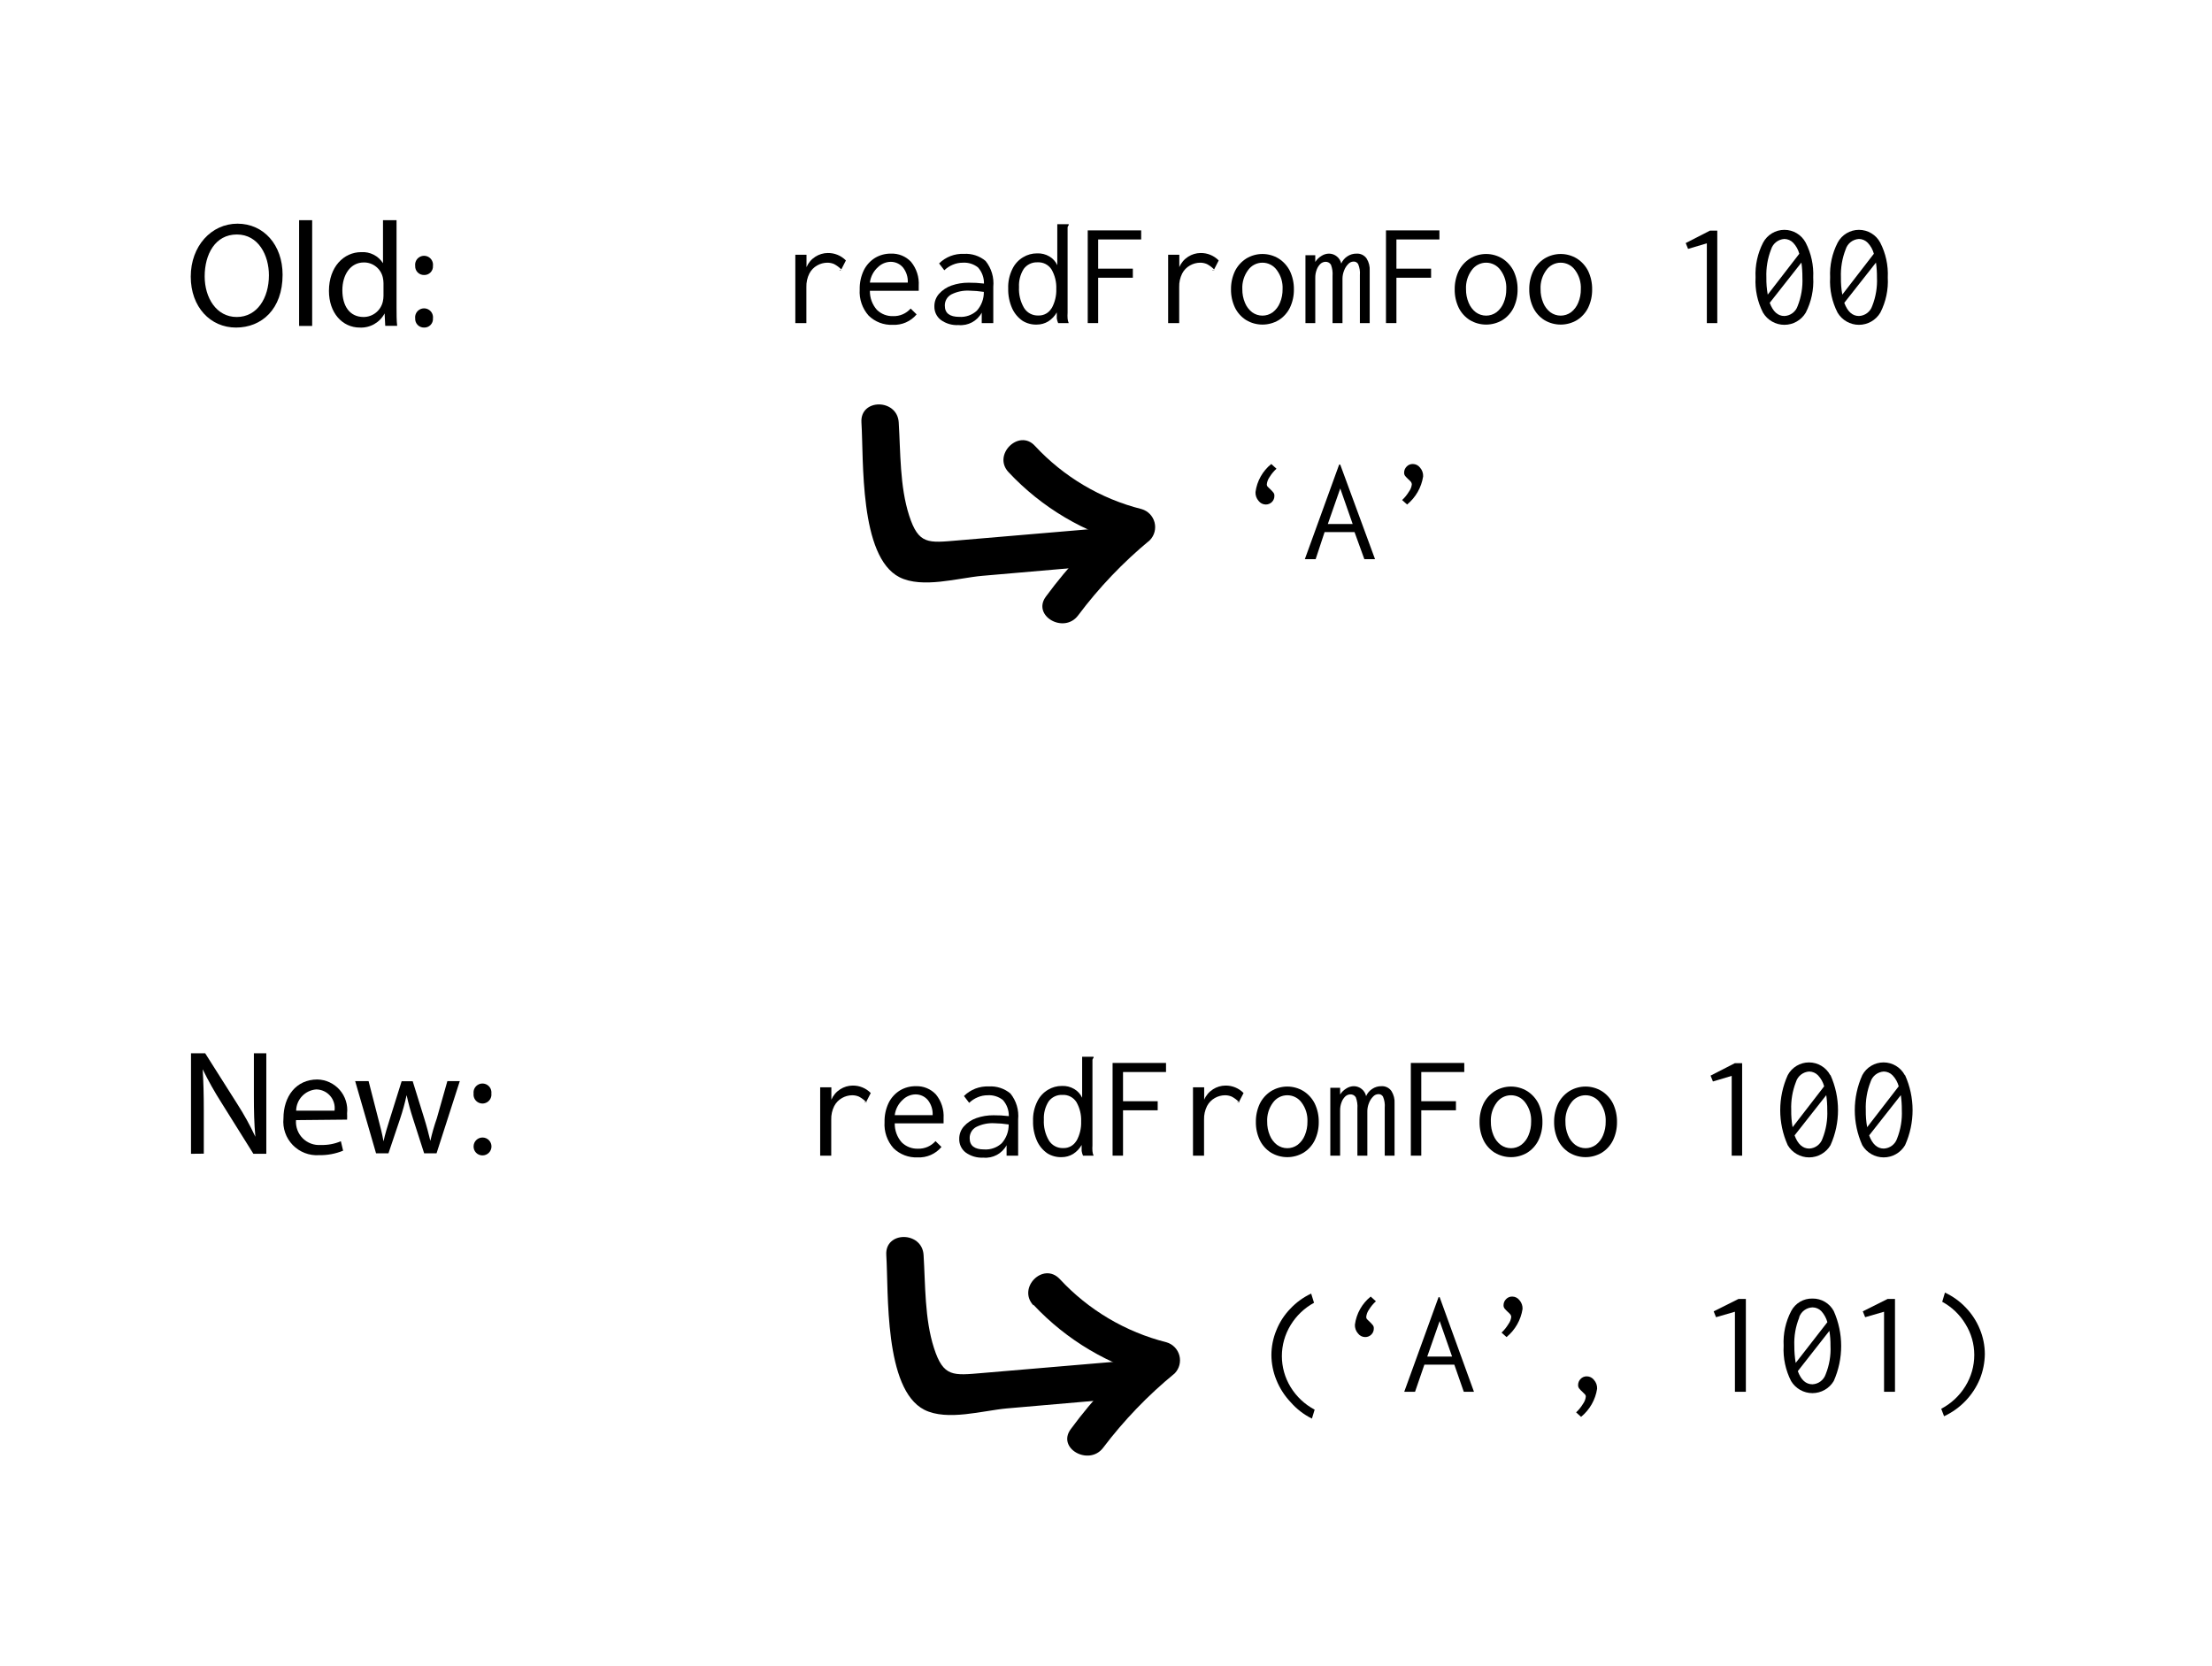
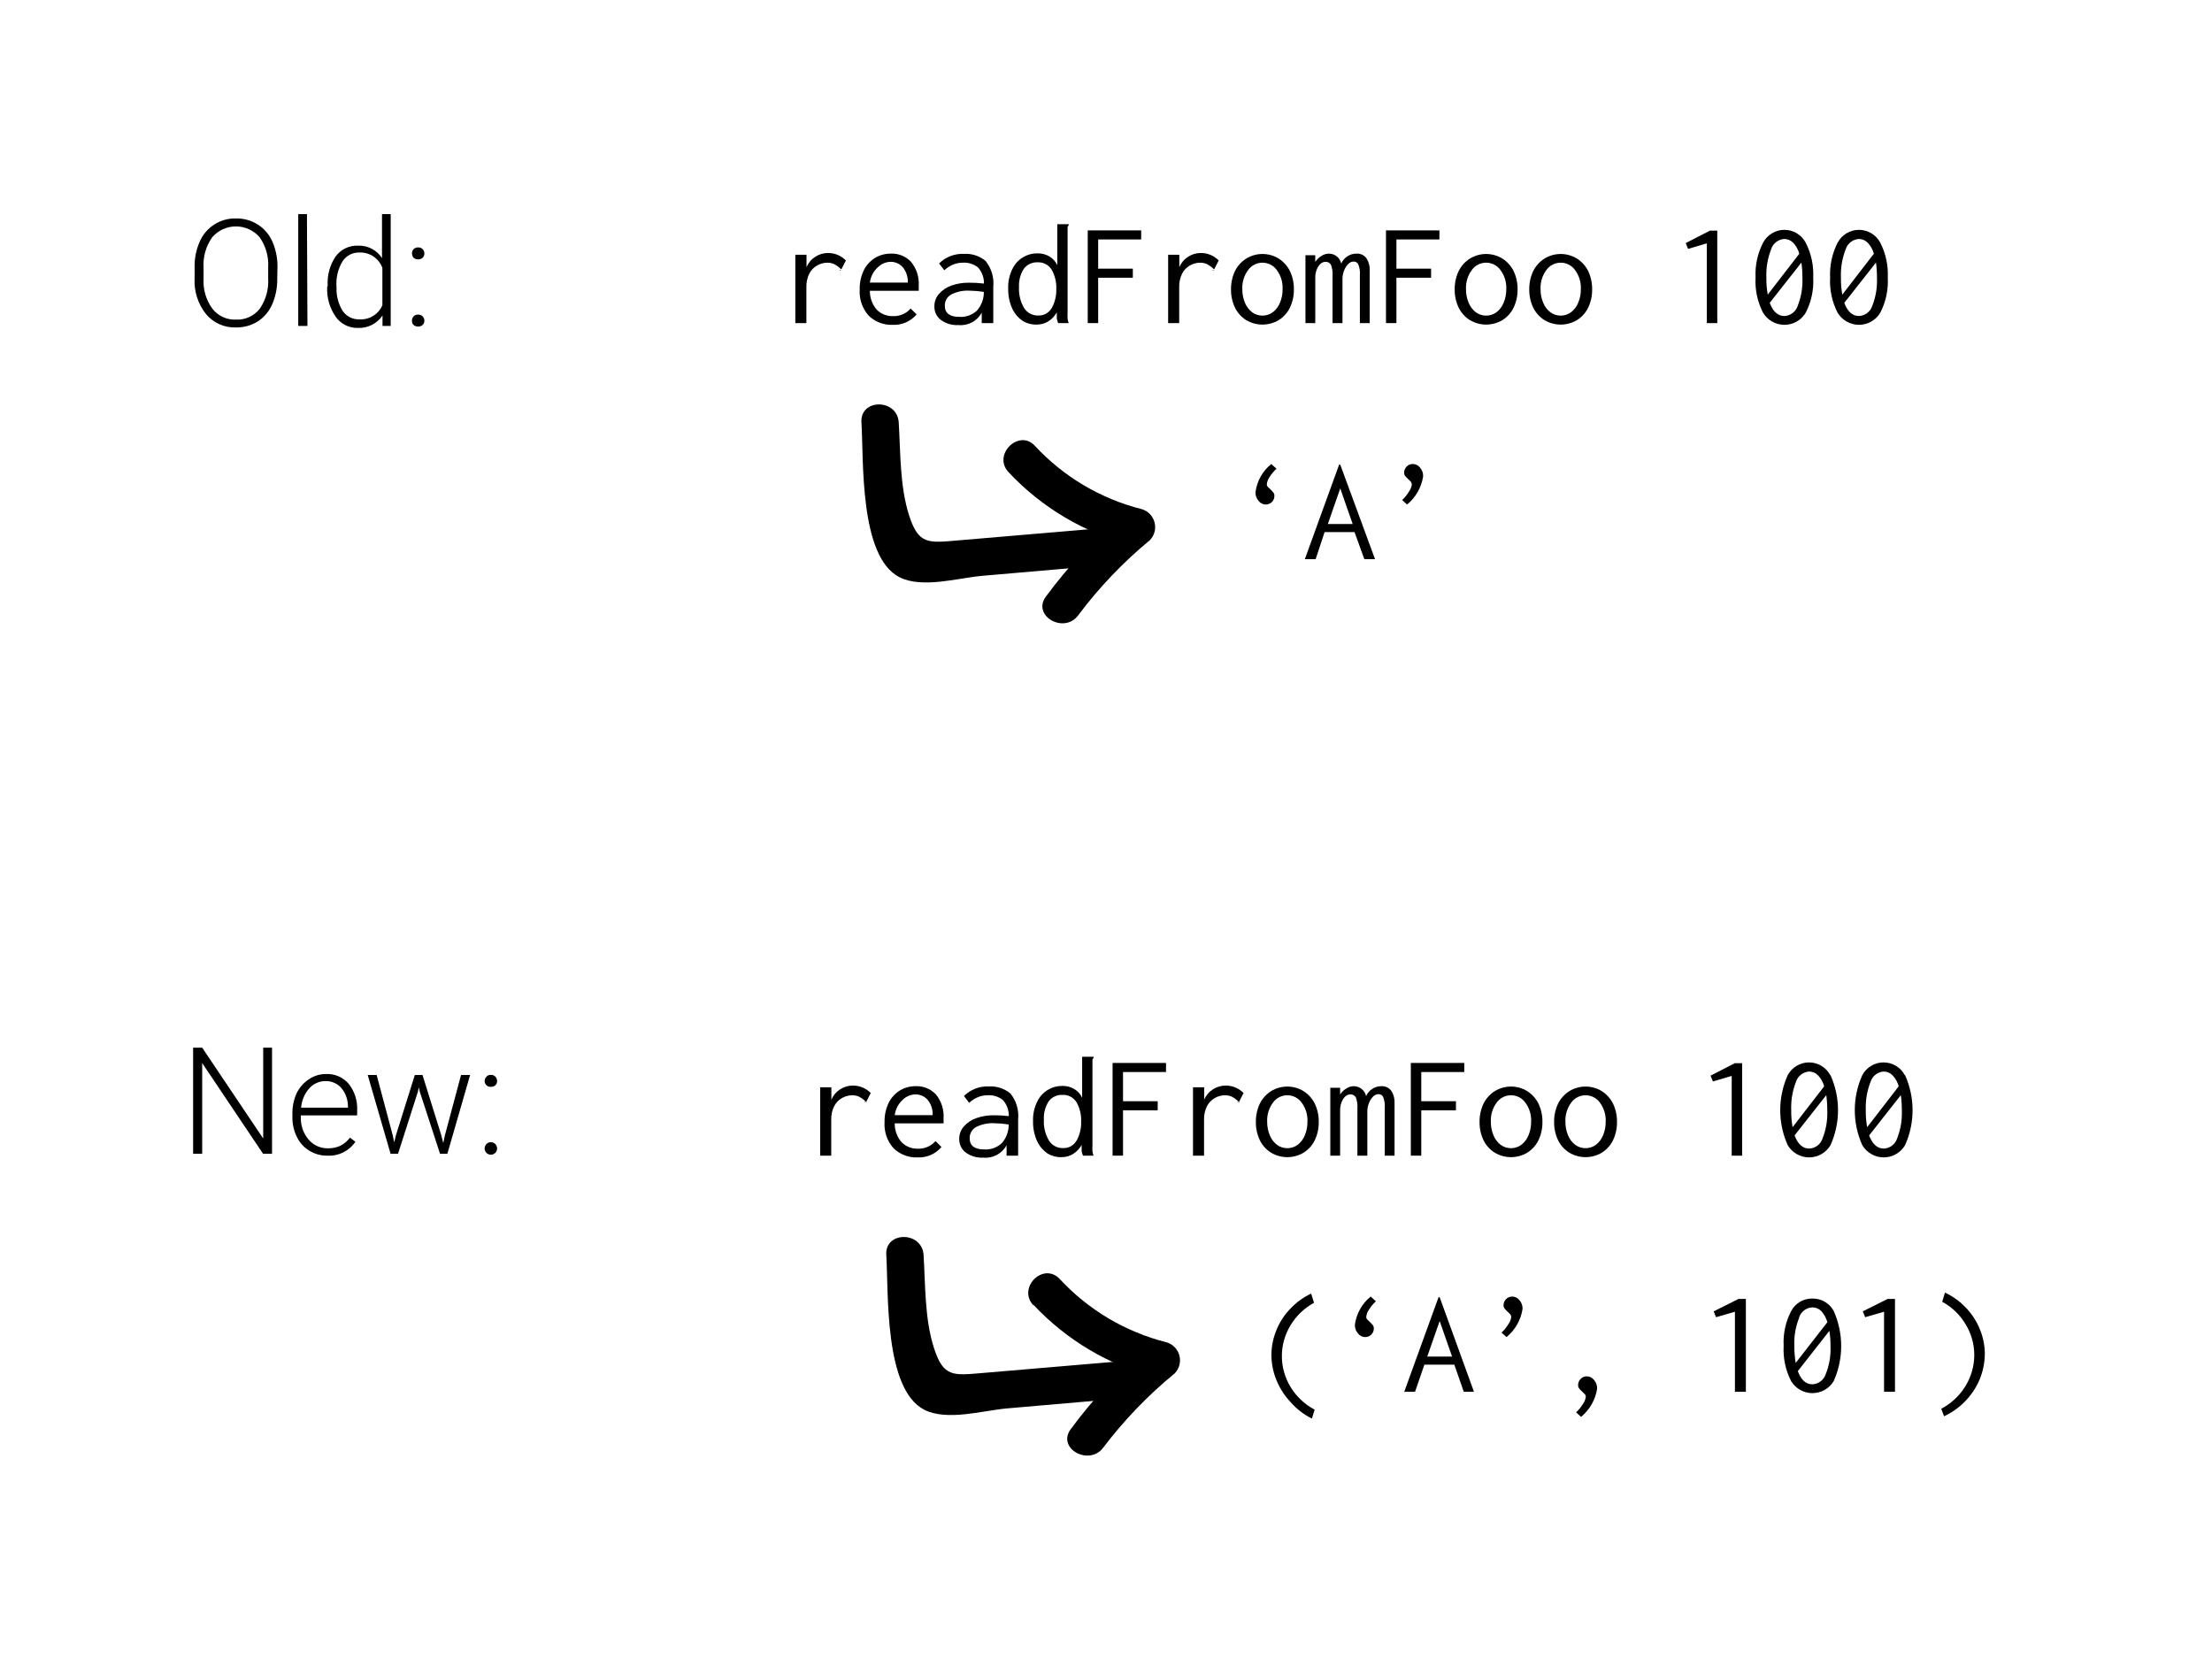
<svg xmlns="http://www.w3.org/2000/svg" id="Layer_1" data-name="Layer 1" viewBox="0 0 178 134">
  <path d="M67.7,21.68h0a2.42,2.42,0,0,0-.58-.43,1.35,1.35,0,0,0-.55-.11,1.67,1.67,0,0,0-.81.22,1.58,1.58,0,0,0-.63.65,2.29,2.29,0,0,0-.24,1.1V26H64v-5.5h.9l0,1a1.83,1.83,0,0,1,.71-.84,1.88,1.88,0,0,1,1-.3,2,2,0,0,1,1.46.6Zm-.13.05s0,0,0,0l.07,0,0,.06-.08-.05Zm.17,0-.06,0,0,0C67.76,21.74,67.77,21.76,67.74,21.75Z" />
  <path d="M69.9,25.4a2.88,2.88,0,0,1-.72-2.1,3.41,3.41,0,0,1,.33-1.55,2.46,2.46,0,0,1,.91-1,2.43,2.43,0,0,1,1.28-.34,2.1,2.1,0,0,1,1.61.66A2.76,2.76,0,0,1,73.93,23c0,.09,0,.22,0,.4H70a2.26,2.26,0,0,0,.56,1.53,1.78,1.78,0,0,0,1.31.51,1.8,1.8,0,0,0,1.41-.61l.48.47a2.35,2.35,0,0,1-1.92.84A2.61,2.61,0,0,1,69.9,25.4Zm3.15-2.66a1.81,1.81,0,0,0-.39-1.22,1.29,1.29,0,0,0-1-.45,1.49,1.49,0,0,0-1,.42A2,2,0,0,0,70,22.74Z" />
  <path d="M79.31,21a2.87,2.87,0,0,1,.62,2.08V26H79v-.84a1.92,1.92,0,0,1-1.87,1,2.21,2.21,0,0,1-1.43-.42,1.33,1.33,0,0,1-.51-1.09,1.48,1.48,0,0,1,.37-1,2.42,2.42,0,0,1,1-.67,4.09,4.09,0,0,1,1.39-.23,9.18,9.18,0,0,1,1.23.07,1.89,1.89,0,0,0-.48-1.3,1.79,1.79,0,0,0-1.23-.38,2,2,0,0,0-.79.16,2.16,2.16,0,0,0-.69.45l-.42-.55a2.67,2.67,0,0,1,2-.77A2.47,2.47,0,0,1,79.31,21ZM78.61,25a2.23,2.23,0,0,0,.56-1.51A8.34,8.34,0,0,0,78,23.39a2.91,2.91,0,0,0-1.44.3,1,1,0,0,0-.53.91q0,.9,1.17.9A1.9,1.9,0,0,0,78.61,25Z" />
  <path d="M82.29,25.82a2.44,2.44,0,0,1-.84-1,3.71,3.71,0,0,1-.32-1.6,3.27,3.27,0,0,1,.34-1.58,2.2,2.2,0,0,1,.86-.94,2.13,2.13,0,0,1,1.12-.31,1.79,1.79,0,0,1,1,.25,1.58,1.58,0,0,1,.63.7v-3.3H86v.08a.51.51,0,0,0-.09.16,2,2,0,0,0,0,.28v6.6a3.33,3.33,0,0,0,0,.48A1.13,1.13,0,0,0,86,26h-.85a1.47,1.47,0,0,1-.11-.38c0-.13,0-.28,0-.48a2.05,2.05,0,0,1-.68.72,1.76,1.76,0,0,1-.93.26A2.05,2.05,0,0,1,82.29,25.82Zm2.33-1A3,3,0,0,0,85,23.25a2.91,2.91,0,0,0-.38-1.56,1.25,1.25,0,0,0-1.13-.58,1.3,1.3,0,0,0-1.11.53A2.5,2.5,0,0,0,82,23.1a3,3,0,0,0,.4,1.67,1.29,1.29,0,0,0,1.16.62A1.17,1.17,0,0,0,84.62,24.8Z" />
  <path d="M87.53,26V18.54h4.3v.73H88.37v2.35h2.79v.73H88.37V26Z" />
  <path d="M97.7,21.68h0a2.42,2.42,0,0,0-.58-.43,1.35,1.35,0,0,0-.55-.11,1.67,1.67,0,0,0-.81.22,1.58,1.58,0,0,0-.63.65,2.29,2.29,0,0,0-.24,1.1V26H94v-5.5h.9l0,1a1.83,1.83,0,0,1,.71-.84,1.88,1.88,0,0,1,1-.3,2,2,0,0,1,1.46.6Zm-.13.05s0,0,0,0l.07,0,0,.06-.08-.05Zm.17,0-.06,0,0,0C97.76,21.74,97.77,21.76,97.74,21.75Z" />
  <path d="M100.28,25.76a2.46,2.46,0,0,1-.9-1,3.31,3.31,0,0,1-.32-1.47,3.35,3.35,0,0,1,.32-1.48,2.53,2.53,0,0,1,.9-1,2.5,2.5,0,0,1,2.62,0,2.53,2.53,0,0,1,.9,1,3.35,3.35,0,0,1,.32,1.48,3.31,3.31,0,0,1-.32,1.47,2.46,2.46,0,0,1-.9,1,2.56,2.56,0,0,1-2.62,0Zm2.14-.63a1.83,1.83,0,0,0,.58-.77,2.72,2.72,0,0,0,.21-1.09,2.38,2.38,0,0,0-.46-1.53,1.42,1.42,0,0,0-2.32,0,2.38,2.38,0,0,0-.46,1.53,2.72,2.72,0,0,0,.21,1.09,1.83,1.83,0,0,0,.58.77,1.41,1.41,0,0,0,1.66,0Z" />
  <path d="M105.05,20.54h.79v.54a1.5,1.5,0,0,1,.49-.48,1.12,1.12,0,0,1,.62-.19,1,1,0,0,1,.63.23,1,1,0,0,1,.35.57,1.3,1.3,0,0,1,.49-.58,1.29,1.29,0,0,1,.74-.22.92.92,0,0,1,.81.39,1.67,1.67,0,0,1,.25,1V26h-.79V22.14a1.86,1.86,0,0,0-.14-.89.4.4,0,0,0-.38-.2.59.59,0,0,0-.42.2,1.45,1.45,0,0,0-.33.52,1.77,1.77,0,0,0-.13.63V26h-.8V22.21a2.08,2.08,0,0,0-.13-.91.49.49,0,0,0-.47-.23.63.63,0,0,0-.37.16,1.23,1.23,0,0,0-.3.46,1.76,1.76,0,0,0-.12.68V26h-.79Z" />
  <path d="M111.53,26V18.54h4.3v.73h-3.46v2.35h2.79v.73h-2.79V26Z" />
  <path d="M118.28,25.76a2.46,2.46,0,0,1-.9-1,3.31,3.31,0,0,1-.32-1.47,3.35,3.35,0,0,1,.32-1.48,2.53,2.53,0,0,1,.9-1,2.5,2.5,0,0,1,2.62,0,2.53,2.53,0,0,1,.9,1,3.35,3.35,0,0,1,.32,1.48,3.31,3.31,0,0,1-.32,1.47,2.46,2.46,0,0,1-.9,1,2.56,2.56,0,0,1-2.62,0Zm2.14-.63a1.83,1.83,0,0,0,.58-.77,2.72,2.72,0,0,0,.21-1.09,2.38,2.38,0,0,0-.46-1.53,1.42,1.42,0,0,0-2.32,0,2.38,2.38,0,0,0-.46,1.53,2.72,2.72,0,0,0,.21,1.09,1.83,1.83,0,0,0,.58.77,1.41,1.41,0,0,0,1.66,0Z" />
  <path d="M124.28,25.76a2.46,2.46,0,0,1-.9-1,3.31,3.31,0,0,1-.32-1.47,3.35,3.35,0,0,1,.32-1.48,2.53,2.53,0,0,1,.9-1,2.5,2.5,0,0,1,2.62,0,2.53,2.53,0,0,1,.9,1,3.35,3.35,0,0,1,.32,1.48,3.31,3.31,0,0,1-.32,1.47,2.46,2.46,0,0,1-.9,1,2.56,2.56,0,0,1-2.62,0Zm2.14-.63a1.83,1.83,0,0,0,.58-.77,2.72,2.72,0,0,0,.21-1.09,2.38,2.38,0,0,0-.46-1.53,1.42,1.42,0,0,0-2.32,0,2.38,2.38,0,0,0-.46,1.53,2.72,2.72,0,0,0,.21,1.09,1.83,1.83,0,0,0,.58.77,1.41,1.41,0,0,0,1.66,0Z" />
  <path d="M137.35,26V19.58l-1.51.45-.19-.47,1.95-1h.59V26Z" />
  <path d="M145.3,19.52a5.55,5.55,0,0,1,.61,2.81,5.52,5.52,0,0,1-.6,2.83,2,2,0,0,1-3.44,0,5.52,5.52,0,0,1-.6-2.83,5.55,5.55,0,0,1,.61-2.81,1.94,1.94,0,0,1,3.42,0Zm-2.78.55a5.61,5.61,0,0,0-.38,2.26,7.15,7.15,0,0,0,.11,1.38l2.54-3.29a2.05,2.05,0,0,0-.49-.88,1,1,0,0,0-.71-.31A1.19,1.19,0,0,0,142.52,20.07Zm2.14,4.55a5.54,5.54,0,0,0,.38-2.29,8.3,8.3,0,0,0-.08-1.2l-2.55,3.24c.26.7.65,1.06,1.18,1.06A1.18,1.18,0,0,0,144.66,24.62Z" />
  <path d="M151.3,19.52a5.55,5.55,0,0,1,.61,2.81,5.52,5.52,0,0,1-.6,2.83,2,2,0,0,1-3.44,0,5.52,5.52,0,0,1-.6-2.83,5.55,5.55,0,0,1,.61-2.81,1.94,1.94,0,0,1,3.42,0Zm-2.78.55a5.61,5.61,0,0,0-.38,2.26,7.15,7.15,0,0,0,.11,1.38l2.54-3.29a2.05,2.05,0,0,0-.49-.88,1,1,0,0,0-.71-.31A1.19,1.19,0,0,0,148.52,20.07Zm2.14,4.55a5.54,5.54,0,0,0,.38-2.29,8.3,8.3,0,0,0-.08-1.2l-2.55,3.24c.26.7.65,1.06,1.18,1.06A1.18,1.18,0,0,0,150.66,24.62Z" />
  <path d="M69.32,34c.19,3-.19,10.79,3.06,12.45,1.84.93,4.72.06,6.65-.11l9.8-.85c1.91-.16,1.93-3.16,0-3l-11.76,1c-2.37.2-3.15.35-3.91-2s-.69-5.1-.84-7.5c-.12-1.92-3.12-1.93-3,0Z" />
  <path d="M81.16,38a20.52,20.52,0,0,0,9.91,5.86l-.66-2.51A38.54,38.54,0,0,0,84.17,48c-1.16,1.55,1.45,3.05,2.59,1.52a35.17,35.17,0,0,1,5.77-6.05,1.51,1.51,0,0,0-.66-2.5,17.56,17.56,0,0,1-8.59-5.09C82,34.48,79.84,36.6,81.16,38Z" />
  <path d="M101.28,40.31a1,1,0,0,1-.25-.71,3.49,3.49,0,0,1,1.27-2.26l.42.38a2.93,2.93,0,0,0-.55.66,1.23,1.23,0,0,0-.23.6.28.28,0,0,0,.06.18,2.43,2.43,0,0,0,.22.21,2.74,2.74,0,0,1,.25.27.38.38,0,0,1,.08.26.67.67,0,0,1-.19.49.69.69,0,0,1-.51.21A.73.73,0,0,1,101.28,40.31Z" />
  <path d="M109.79,45,109,42.82h-2.41L105.87,45H105l2.76-7.61h.09L110.65,45Zm-2.94-2.83h2l-1-2.86Z" />
  <path d="M112.83,40.24a3.16,3.16,0,0,0,.55-.68,1.21,1.21,0,0,0,.23-.58.35.35,0,0,0-.07-.2,2,2,0,0,0-.21-.21,2.88,2.88,0,0,1-.25-.26.41.41,0,0,1-.09-.26.69.69,0,0,1,.2-.5.66.66,0,0,1,.51-.21.73.73,0,0,1,.57.29,1,1,0,0,1,.25.71,3.65,3.65,0,0,1-1.29,2.26Z" />
  <path d="M69.7,88.68h0a2.42,2.42,0,0,0-.58-.43,1.35,1.35,0,0,0-.55-.11,1.67,1.67,0,0,0-.81.22,1.58,1.58,0,0,0-.63.65,2.29,2.29,0,0,0-.24,1.1V93H66v-5.5h.9l0,1a1.83,1.83,0,0,1,.71-.84,1.88,1.88,0,0,1,1-.3,2,2,0,0,1,1.46.6Zm-.13,0s0,0,0,0l.07,0,0,.06-.08-.05Zm.17,0-.06,0,0,0C69.76,88.74,69.77,88.76,69.74,88.75Z" />
  <path d="M71.9,92.4a2.88,2.88,0,0,1-.72-2.1,3.41,3.41,0,0,1,.33-1.55,2.46,2.46,0,0,1,.91-1,2.43,2.43,0,0,1,1.28-.34,2.1,2.1,0,0,1,1.61.66A2.76,2.76,0,0,1,75.93,90c0,.09,0,.22,0,.4H72a2.26,2.26,0,0,0,.56,1.53,1.78,1.78,0,0,0,1.31.51,1.8,1.8,0,0,0,1.41-.61l.48.47a2.35,2.35,0,0,1-1.92.84A2.61,2.61,0,0,1,71.9,92.4Zm3.15-2.66a1.81,1.81,0,0,0-.39-1.22,1.29,1.29,0,0,0-1-.45,1.49,1.49,0,0,0-1,.42A2,2,0,0,0,72,89.74Z" />
  <path d="M81.31,88a2.87,2.87,0,0,1,.62,2.08V93H81v-.84a1.92,1.92,0,0,1-1.87,1,2.21,2.21,0,0,1-1.43-.42,1.33,1.33,0,0,1-.51-1.09,1.48,1.48,0,0,1,.37-1,2.42,2.42,0,0,1,1-.67,4.09,4.09,0,0,1,1.39-.23,9.18,9.18,0,0,1,1.23.07,1.89,1.89,0,0,0-.48-1.3,1.79,1.79,0,0,0-1.23-.38,2,2,0,0,0-.79.16,2.16,2.16,0,0,0-.69.45l-.42-.55a2.67,2.67,0,0,1,2-.77A2.47,2.47,0,0,1,81.31,88Zm-.7,4a2.23,2.23,0,0,0,.56-1.51A8.34,8.34,0,0,0,80,90.39a2.91,2.91,0,0,0-1.44.3,1,1,0,0,0-.53.91q0,.9,1.17.9A1.9,1.9,0,0,0,80.61,92Z" />
  <path d="M84.29,92.82a2.44,2.44,0,0,1-.84-1,3.71,3.71,0,0,1-.32-1.6,3.27,3.27,0,0,1,.34-1.58,2.2,2.2,0,0,1,.86-.94,2.13,2.13,0,0,1,1.12-.31,1.79,1.79,0,0,1,1,.25,1.58,1.58,0,0,1,.63.7v-3.3H88v.08a.51.51,0,0,0-.09.16,2,2,0,0,0,0,.28v6.6a3.33,3.33,0,0,0,0,.48A1.13,1.13,0,0,0,88,93h-.85a1.47,1.47,0,0,1-.11-.38c0-.13,0-.28,0-.48a2.05,2.05,0,0,1-.68.72,1.76,1.76,0,0,1-.93.26A2.05,2.05,0,0,1,84.29,92.82Zm2.33-1A3,3,0,0,0,87,90.25a2.91,2.91,0,0,0-.38-1.56,1.25,1.25,0,0,0-1.13-.58,1.3,1.3,0,0,0-1.11.53A2.5,2.5,0,0,0,84,90.1a3,3,0,0,0,.4,1.67,1.29,1.29,0,0,0,1.16.62A1.17,1.17,0,0,0,86.62,91.8Z" />
  <path d="M89.53,93V85.54h4.3v.73H90.37v2.35h2.79v.73H90.37V93Z" />
  <path d="M99.7,88.68h0a2.42,2.42,0,0,0-.58-.43,1.35,1.35,0,0,0-.55-.11,1.67,1.67,0,0,0-.81.22,1.58,1.58,0,0,0-.63.65,2.29,2.29,0,0,0-.24,1.1V93H96v-5.5h.9l0,1a1.83,1.83,0,0,1,.71-.84,1.88,1.88,0,0,1,1-.3,2,2,0,0,1,1.46.6Zm-.13,0s0,0,0,0l.07,0,0,.06-.08-.05Zm.17,0-.06,0,0,0C99.76,88.74,99.77,88.76,99.74,88.75Z" />
  <path d="M102.28,92.76a2.46,2.46,0,0,1-.9-1,3.31,3.31,0,0,1-.32-1.47,3.35,3.35,0,0,1,.32-1.48,2.53,2.53,0,0,1,.9-1,2.5,2.5,0,0,1,2.62,0,2.53,2.53,0,0,1,.9,1,3.35,3.35,0,0,1,.32,1.48,3.31,3.31,0,0,1-.32,1.47,2.46,2.46,0,0,1-.9,1,2.56,2.56,0,0,1-2.62,0Zm2.14-.63a1.83,1.83,0,0,0,.58-.77,2.72,2.72,0,0,0,.21-1.09,2.38,2.38,0,0,0-.46-1.53,1.42,1.42,0,0,0-2.32,0,2.38,2.38,0,0,0-.46,1.53,2.72,2.72,0,0,0,.21,1.09,1.83,1.83,0,0,0,.58.77,1.41,1.41,0,0,0,1.66,0Z" />
  <path d="M107.05,87.54h.79v.54a1.5,1.5,0,0,1,.49-.48,1.12,1.12,0,0,1,.62-.19,1,1,0,0,1,.63.23,1,1,0,0,1,.35.57,1.3,1.3,0,0,1,.49-.58,1.29,1.29,0,0,1,.74-.22.92.92,0,0,1,.81.39,1.67,1.67,0,0,1,.25,1V93h-.79V89.14a1.86,1.86,0,0,0-.14-.89.4.4,0,0,0-.38-.2.59.59,0,0,0-.42.2,1.45,1.45,0,0,0-.33.52,1.77,1.77,0,0,0-.13.63V93h-.8V89.21a2.08,2.08,0,0,0-.13-.91.49.49,0,0,0-.47-.23.63.63,0,0,0-.37.16,1.23,1.23,0,0,0-.3.46,1.76,1.76,0,0,0-.12.68V93h-.79Z" />
  <path d="M113.53,93V85.54h4.3v.73h-3.46v2.35h2.79v.73h-2.79V93Z" />
  <path d="M120.28,92.76a2.46,2.46,0,0,1-.9-1,3.31,3.31,0,0,1-.32-1.47,3.35,3.35,0,0,1,.32-1.48,2.53,2.53,0,0,1,.9-1,2.5,2.5,0,0,1,2.62,0,2.53,2.53,0,0,1,.9,1,3.35,3.35,0,0,1,.32,1.48,3.31,3.31,0,0,1-.32,1.47,2.46,2.46,0,0,1-.9,1,2.56,2.56,0,0,1-2.62,0Zm2.14-.63a1.83,1.83,0,0,0,.58-.77,2.72,2.72,0,0,0,.21-1.09,2.38,2.38,0,0,0-.46-1.53,1.42,1.42,0,0,0-2.32,0,2.38,2.38,0,0,0-.46,1.53,2.72,2.72,0,0,0,.21,1.09,1.83,1.83,0,0,0,.58.77,1.41,1.41,0,0,0,1.66,0Z" />
  <path d="M126.28,92.76a2.46,2.46,0,0,1-.9-1,3.31,3.31,0,0,1-.32-1.47,3.35,3.35,0,0,1,.32-1.48,2.53,2.53,0,0,1,.9-1,2.5,2.5,0,0,1,2.62,0,2.53,2.53,0,0,1,.9,1,3.35,3.35,0,0,1,.32,1.48,3.31,3.31,0,0,1-.32,1.47,2.46,2.46,0,0,1-.9,1,2.56,2.56,0,0,1-2.62,0Zm2.14-.63a1.83,1.83,0,0,0,.58-.77,2.72,2.72,0,0,0,.21-1.09,2.38,2.38,0,0,0-.46-1.53,1.42,1.42,0,0,0-2.32,0,2.38,2.38,0,0,0-.46,1.53,2.72,2.72,0,0,0,.21,1.09,1.83,1.83,0,0,0,.58.77,1.41,1.41,0,0,0,1.66,0Z" />
  <path d="M139.35,93V86.58l-1.51.45-.19-.47,1.95-1h.59V93Z" />
  <path d="M147.3,86.52a6.87,6.87,0,0,1,0,5.64,2,2,0,0,1-3.44,0,6.87,6.87,0,0,1,0-5.64,1.94,1.94,0,0,1,3.42,0Zm-2.78.55a5.61,5.61,0,0,0-.38,2.26,7.15,7.15,0,0,0,.11,1.38l2.54-3.29a2.05,2.05,0,0,0-.49-.88,1,1,0,0,0-.71-.31A1.19,1.19,0,0,0,144.52,87.07Zm2.14,4.55a5.54,5.54,0,0,0,.38-2.29,8.3,8.3,0,0,0-.08-1.2l-2.55,3.24c.26.7.65,1.06,1.18,1.06A1.18,1.18,0,0,0,146.66,91.62Z" />
  <path d="M153.3,86.52a6.87,6.87,0,0,1,0,5.64,2,2,0,0,1-3.44,0,6.87,6.87,0,0,1,0-5.64,1.94,1.94,0,0,1,3.42,0Zm-2.78.55a5.61,5.61,0,0,0-.38,2.26,7.15,7.15,0,0,0,.11,1.38l2.54-3.29a2.05,2.05,0,0,0-.49-.88,1,1,0,0,0-.71-.31A1.19,1.19,0,0,0,150.52,87.07Zm2.14,4.55a5.54,5.54,0,0,0,.38-2.29,8.3,8.3,0,0,0-.08-1.2l-2.55,3.24c.26.7.65,1.06,1.18,1.06A1.18,1.18,0,0,0,152.66,91.62Z" />
  <path d="M71.32,101c.19,3-.19,10.79,3.06,12.45,1.84.93,4.72.06,6.65-.11l9.8-.85c1.91-.16,1.93-3.16,0-3l-11.76,1c-2.37.2-3.15.35-3.91-2s-.69-5.1-.84-7.5c-.12-1.92-3.12-1.93-3,0Z" />
  <path d="M83.16,105a20.52,20.52,0,0,0,9.91,5.86l-.66-2.51A38.54,38.54,0,0,0,86.17,115c-1.16,1.55,1.45,3,2.59,1.52a35.17,35.17,0,0,1,5.77-6,1.51,1.51,0,0,0-.66-2.5,17.56,17.56,0,0,1-8.59-5.09c-1.33-1.41-3.44.71-2.12,2.12Z" />
  <path d="M103.86,112.84a5.66,5.66,0,0,1-1.15-1.79,5.38,5.38,0,0,1-.4-2,5.25,5.25,0,0,1,.4-2,5.31,5.31,0,0,1,1.12-1.73,5.49,5.49,0,0,1,1.68-1.22l.23.74a5,5,0,0,0-1.88,1.79,4.77,4.77,0,0,0,0,5,5,5,0,0,0,1.93,1.81l-.22.72A5.52,5.52,0,0,1,103.86,112.84Z" />
  <path d="M109.28,107.31a1,1,0,0,1-.25-.71,3.49,3.49,0,0,1,1.27-2.26l.42.38a2.93,2.93,0,0,0-.55.66,1.23,1.23,0,0,0-.23.6.28.28,0,0,0,.06.18,2.43,2.43,0,0,0,.22.21,2.74,2.74,0,0,1,.25.27.38.38,0,0,1,.08.26.67.67,0,0,1-.19.49.69.69,0,0,1-.51.21A.73.73,0,0,1,109.28,107.31Z" />
  <path d="M117.79,112l-.76-2.18h-2.41l-.75,2.18H113l2.76-7.61h.09l2.76,7.61Zm-2.94-2.83h2l-1-2.86Z" />
  <path d="M120.83,107.24a3.16,3.16,0,0,0,.55-.68,1.21,1.21,0,0,0,.23-.58.35.35,0,0,0-.07-.2,2,2,0,0,0-.21-.21,2.88,2.88,0,0,1-.25-.26.41.41,0,0,1-.09-.26.69.69,0,0,1,.2-.5.66.66,0,0,1,.51-.21.73.73,0,0,1,.57.29,1,1,0,0,1,.25.71,3.65,3.65,0,0,1-1.29,2.26Z" />
  <path d="M126.83,113.66a3.16,3.16,0,0,0,.55-.68,1.21,1.21,0,0,0,.23-.58.24.24,0,0,0-.06-.18s-.12-.12-.22-.22a1.9,1.9,0,0,1-.25-.26.42.42,0,0,1-.09-.27.69.69,0,0,1,.2-.5.66.66,0,0,1,.51-.21.73.73,0,0,1,.57.29,1,1,0,0,1,.25.71,3.65,3.65,0,0,1-1.29,2.26Z" />
  <path d="M139.61,112v-6.44l-1.52.44-.19-.47,2-1h.59V112Z" />
  <path d="M147.56,105.5a6.93,6.93,0,0,1,0,5.64,2,2,0,0,1-3.43,0,5.56,5.56,0,0,1-.6-2.84,5.41,5.41,0,0,1,.61-2.8,1.88,1.88,0,0,1,1.71-1A1.91,1.91,0,0,1,147.56,105.5Zm-2.78.54a5.43,5.43,0,0,0-.39,2.26,8,8,0,0,0,.11,1.38l2.55-3.28a2.21,2.21,0,0,0-.49-.89,1,1,0,0,0-.71-.3A1.18,1.18,0,0,0,144.78,106Zm2.13,4.56a5.41,5.41,0,0,0,.39-2.3,7,7,0,0,0-.09-1.2l-2.54,3.24c.26.71.65,1.06,1.18,1.06A1.18,1.18,0,0,0,146.91,110.6Z" />
  <path d="M151.61,112v-6.44l-1.52.44-.19-.47,2-1h.59V112Z" />
  <path d="M156.21,113.37a5,5,0,0,0,1.94-1.81,4.77,4.77,0,0,0,.72-2.52,4.7,4.7,0,0,0-.71-2.49,4.87,4.87,0,0,0-1.87-1.79l.22-.74a5.54,5.54,0,0,1,1.69,1.22,5.48,5.48,0,0,1,1.12,1.73,5.25,5.25,0,0,1,.4,2,5.58,5.58,0,0,1-.4,2,5.73,5.73,0,0,1-2.88,3Z" />
-   <path d="M22.74,22.11c0,2.78-1.69,4.25-3.75,4.25s-3.64-1.65-3.64-4.1S17,18,19.11,18,22.74,19.71,22.74,22.11Zm-6.27.13c0,1.72.94,3.27,2.58,3.27s2.59-1.52,2.59-3.36c0-1.6-.84-3.28-2.58-3.28S16.47,20.46,16.47,22.24Z" />
-   <path d="M24.07,17.72h1.05v8.51H24.07Z" />
-   <path d="M31.91,17.72v7c0,.52,0,1.1.05,1.5H31l-.05-1h0a2.14,2.14,0,0,1-2,1.14c-1.4,0-2.48-1.18-2.48-2.95,0-1.93,1.19-3.12,2.6-3.12a1.93,1.93,0,0,1,1.75.89h0V17.72Zm-1.05,5.07a2.2,2.2,0,0,0-.05-.44,1.55,1.55,0,0,0-1.53-1.23c-1.09,0-1.73,1-1.73,2.24s.57,2.15,1.71,2.15a1.59,1.59,0,0,0,1.55-1.26,2.14,2.14,0,0,0,.05-.45Z" />
-   <path d="M33.41,21.39a.72.72,0,1,1,1.43,0,.69.69,0,0,1-.72.74A.7.7,0,0,1,33.41,21.39Zm0,4.23a.72.72,0,1,1,1.43,0,.69.69,0,0,1-.72.74A.7.7,0,0,1,33.41,25.62Z" />
-   <path d="M15.37,92.85V84.76h1.14l2.59,4.09a22.28,22.28,0,0,1,1.45,2.63h0c-.1-1.08-.12-2.07-.12-3.33V84.76h1v8.09H20.39l-2.57-4.11a27.32,27.32,0,0,1-1.51-2.69h0c.06,1,.09,2,.09,3.33v3.46Z" />
-   <path d="M23.82,90.14a1.86,1.86,0,0,0,2,2,3.8,3.8,0,0,0,1.61-.3l.18.76a4.84,4.84,0,0,1-1.93.36A2.7,2.7,0,0,1,22.81,90c0-1.75,1-3.13,2.73-3.13a2.46,2.46,0,0,1,2.39,2.73,4.92,4.92,0,0,1,0,.5Zm3.1-.76a1.5,1.5,0,0,0-1.47-1.71,1.75,1.75,0,0,0-1.62,1.71Z" />
-   <path d="M29.66,87,30.43,90c.17.65.33,1.25.43,1.85h0c.13-.59.32-1.21.52-1.84l.94-3h.89l.9,2.9c.22.7.38,1.31.52,1.9h0A16.31,16.31,0,0,1,35.15,90L36,87H37l-1.87,5.81h-1l-.89-2.77c-.21-.65-.37-1.23-.52-1.91h0a17.93,17.93,0,0,1-.53,1.92l-.93,2.76h-1L28.58,87Z" />
-   <path d="M38.11,88a.72.72,0,1,1,1.43,0,.72.72,0,1,1-1.43,0Zm0,4.23a.72.72,0,1,1,.71.75A.71.71,0,0,1,38.11,92.23Z" />
+   <path d="M22.31,22.43a5,5,0,0,1-.41,2.07,3.13,3.13,0,0,1-1.16,1.37,3.22,3.22,0,0,1-1.75.48,3,3,0,0,1-2.41-1.07,4.25,4.25,0,0,1-.92-2.89v-.88a4.83,4.83,0,0,1,.41-2.06A3.09,3.09,0,0,1,19,17.58a3.15,3.15,0,0,1,1.73.48,3.07,3.07,0,0,1,1.17,1.34,5,5,0,0,1,.43,2Zm-.73-.93a3.8,3.8,0,0,0-.69-2.41,2.52,2.52,0,0,0-3.81,0,3.82,3.82,0,0,0-.7,2.45v.89a3.75,3.75,0,0,0,.7,2.4,2.28,2.28,0,0,0,1.91.89,2.29,2.29,0,0,0,1.91-.87,3.88,3.88,0,0,0,.68-2.45Z" />
+   <path d="M24.74,26.23H24v-9h.7Z" />
+   <path d="M26.37,23A3.81,3.81,0,0,1,27,20.65a2.12,2.12,0,0,1,1.79-.88,2.2,2.2,0,0,1,1.95,1V17.23h.7v9h-.66l0-.84a2.27,2.27,0,0,1-2,1A2.11,2.11,0,0,1,27,25.47a3.85,3.85,0,0,1-.67-2.39Zm.71.13A3.35,3.35,0,0,0,27.56,25a1.57,1.57,0,0,0,1.37.7,1.88,1.88,0,0,0,1.84-1.14v-3a1.88,1.88,0,0,0-1.83-1.24,1.57,1.57,0,0,0-1.37.7A3.5,3.5,0,0,0,27.08,23.13Z" />
+   <path d="M33.15,25.81a.49.49,0,0,1,.13-.35.45.45,0,0,1,.36-.14.46.46,0,0,1,.37.14.5.5,0,0,1,.14.35.46.46,0,0,1-.14.34.54.54,0,0,1-.37.13.53.53,0,0,1-.36-.13A.45.45,0,0,1,33.15,25.81Zm0-5.41a.49.49,0,0,1,.13-.35.5.5,0,0,1,.37-.14.49.49,0,0,1,.36.14.5.5,0,0,1,.14.35.46.46,0,0,1-.14.34.48.48,0,0,1-.36.13.49.49,0,0,1-.37-.13A.45.45,0,0,1,33.16,20.4Z" />
+   <path d="M21.89,92.85h-.72l-4.9-7.3v7.3h-.73V84.31h.73l4.91,7.31V84.31h.71Z" />
+   <path d="M26.35,93a2.69,2.69,0,0,1-1.46-.4,2.61,2.61,0,0,1-1-1.11,3.45,3.45,0,0,1-.36-1.59v-.25A3.84,3.84,0,0,1,23.86,88a2.86,2.86,0,0,1,1-1.15,2.43,2.43,0,0,1,1.37-.42,2.27,2.27,0,0,1,1.83.79,3.19,3.19,0,0,1,.68,2.15v.39H24.21v.14a2.63,2.63,0,0,0,.61,1.79,2,2,0,0,0,1.56.72,2.36,2.36,0,0,0,1-.2,2.19,2.19,0,0,0,.78-.66l.44.33A2.54,2.54,0,0,1,26.35,93Zm-.13-6a1.73,1.73,0,0,0-1.33.58,2.66,2.66,0,0,0-.66,1.56H28v-.08a2.32,2.32,0,0,0-.52-1.49A1.63,1.63,0,0,0,26.22,87Z" />
+   <path d="M31.61,91.39l.11.54.14-.57,1.52-4.85H34l1.5,4.81.17.66.13-.61,1.3-4.86h.73L36,92.85h-.59l-1.63-5-.08-.35-.07.35-1.6,5h-.6l-1.84-6.34h.72Z" />
+   <path d="M39,92.42a.51.51,0,0,1,.13-.34.5.5,0,0,1,.87.34.45.45,0,0,1-.13.34.5.5,0,0,1-.87-.34ZM39,87a.48.48,0,0,1,.14-.35.43.43,0,0,1,.36-.15.47.47,0,0,1,.37.15A.48.48,0,0,1,40,87a.43.43,0,0,1-.13.33.49.49,0,0,1-.37.13.45.45,0,0,1-.36-.13A.44.44,0,0,1,39,87Z" />
</svg>
